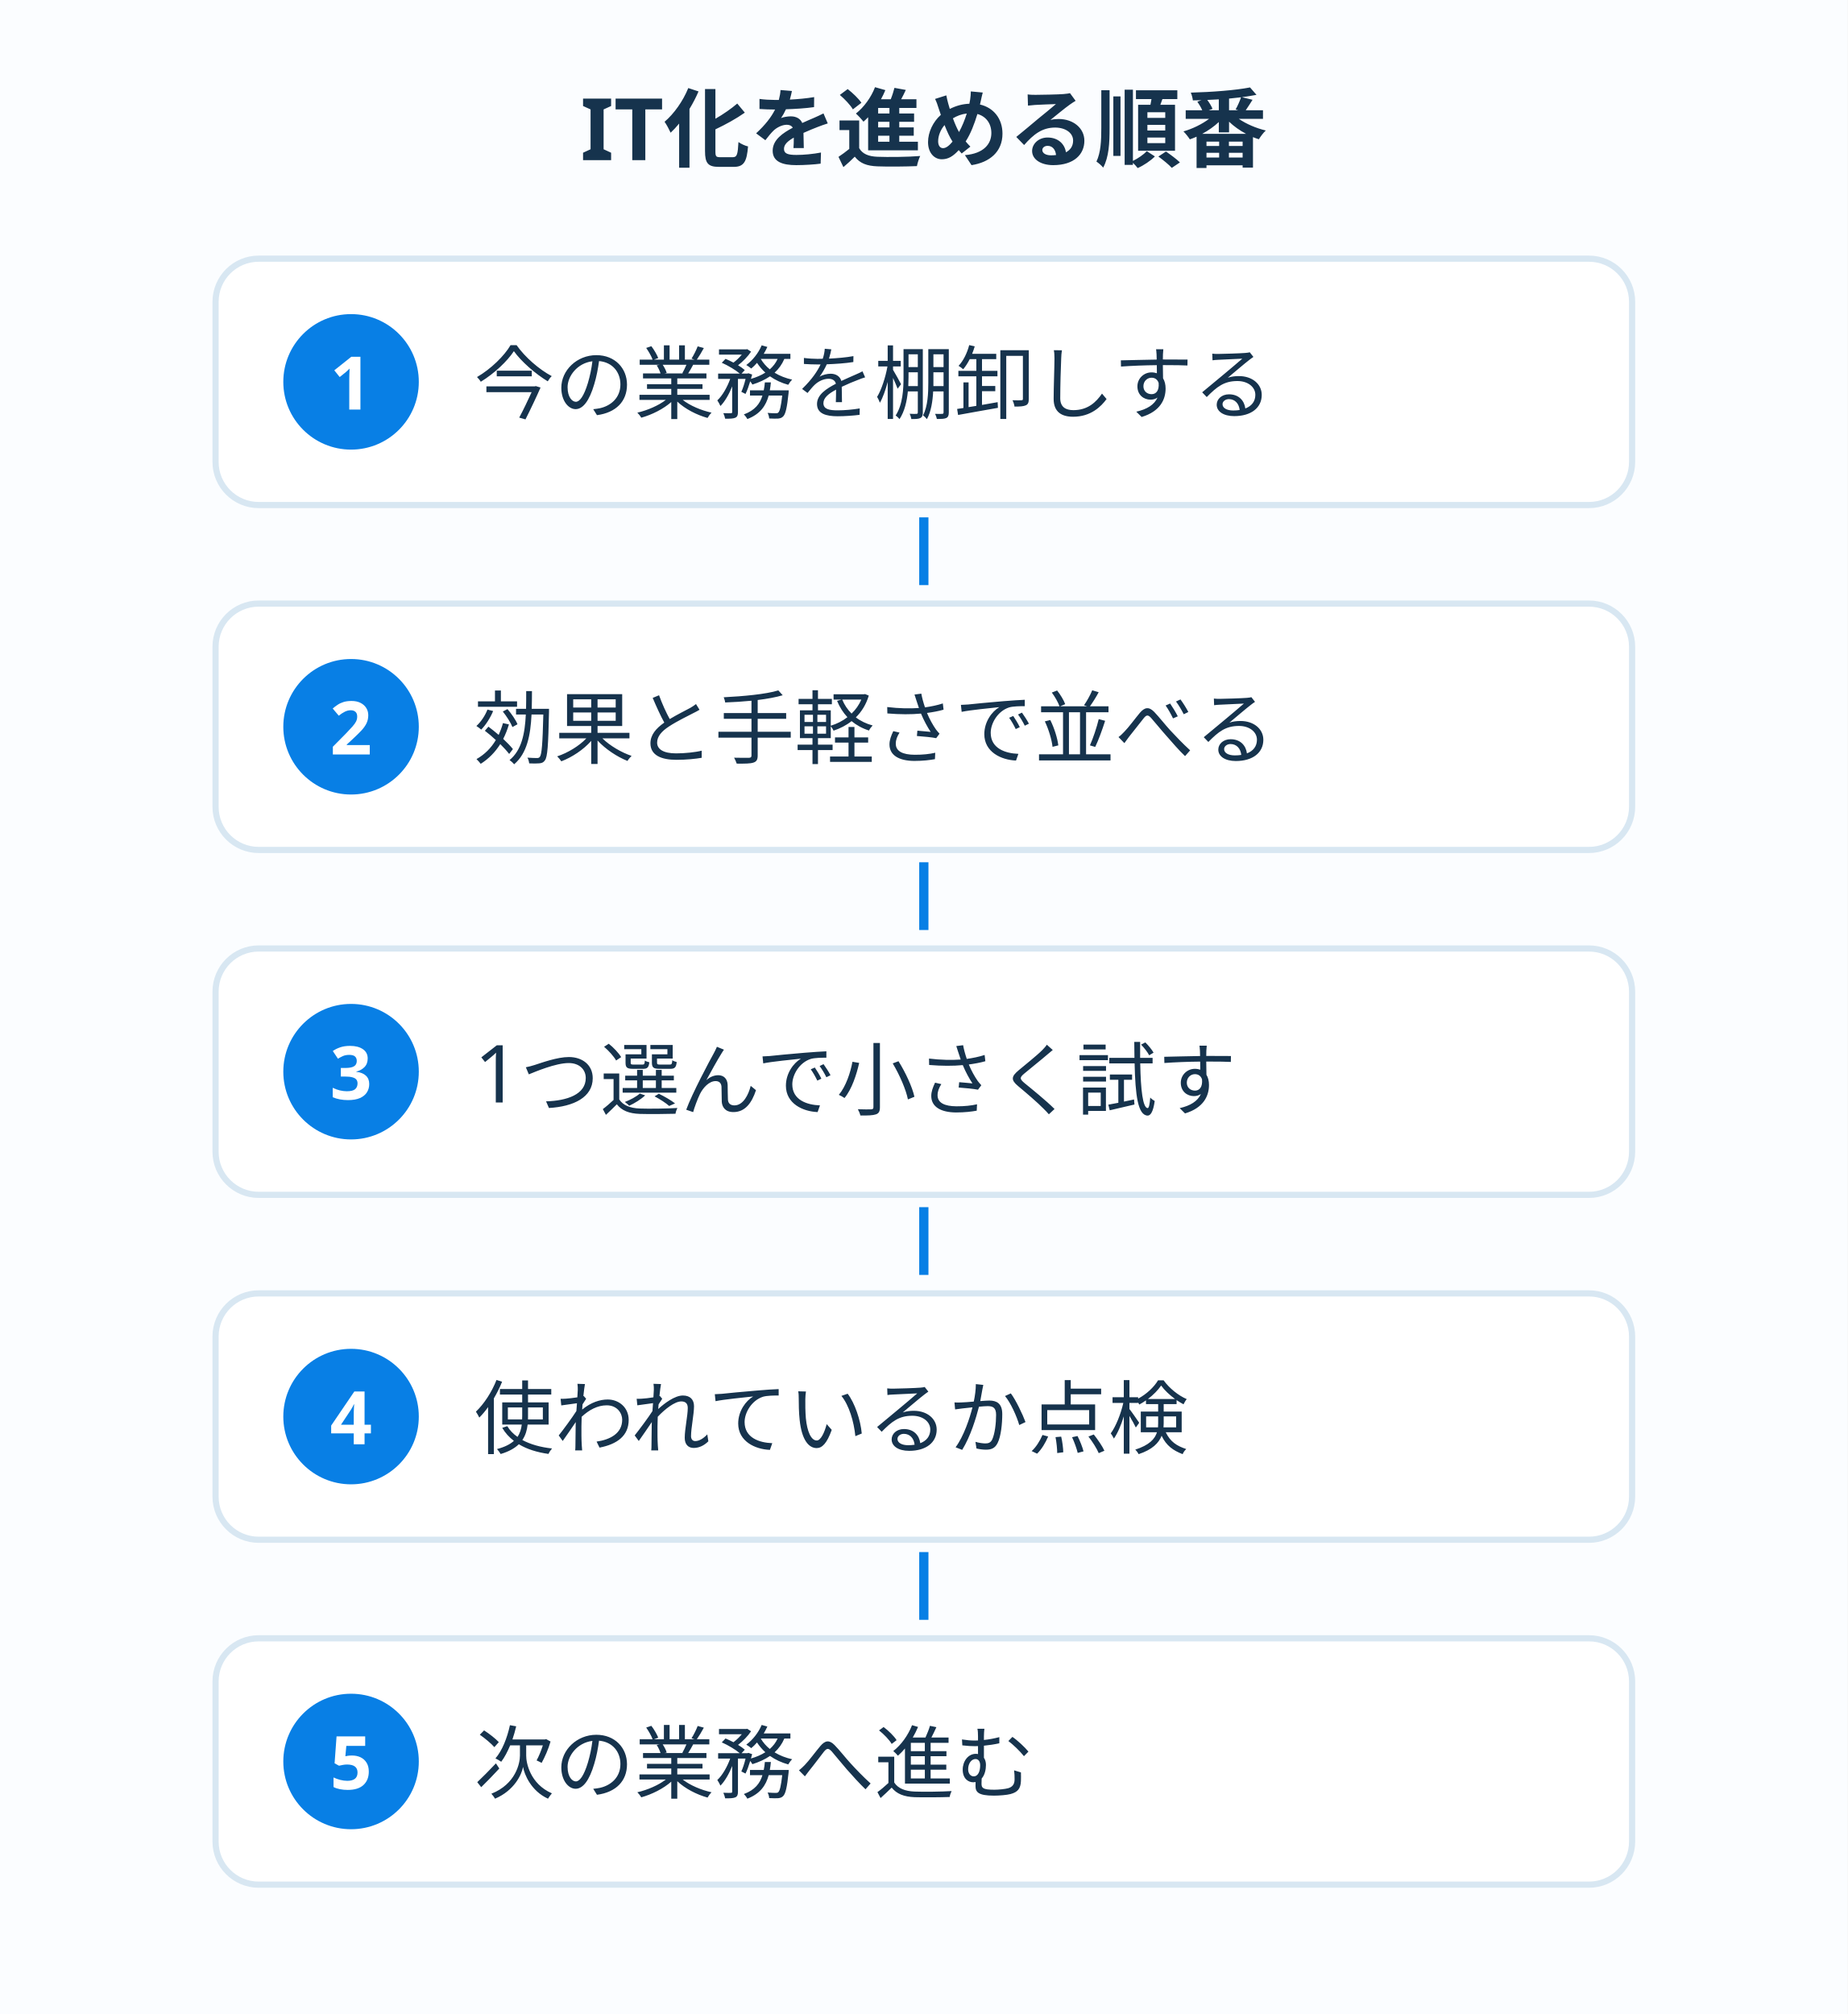
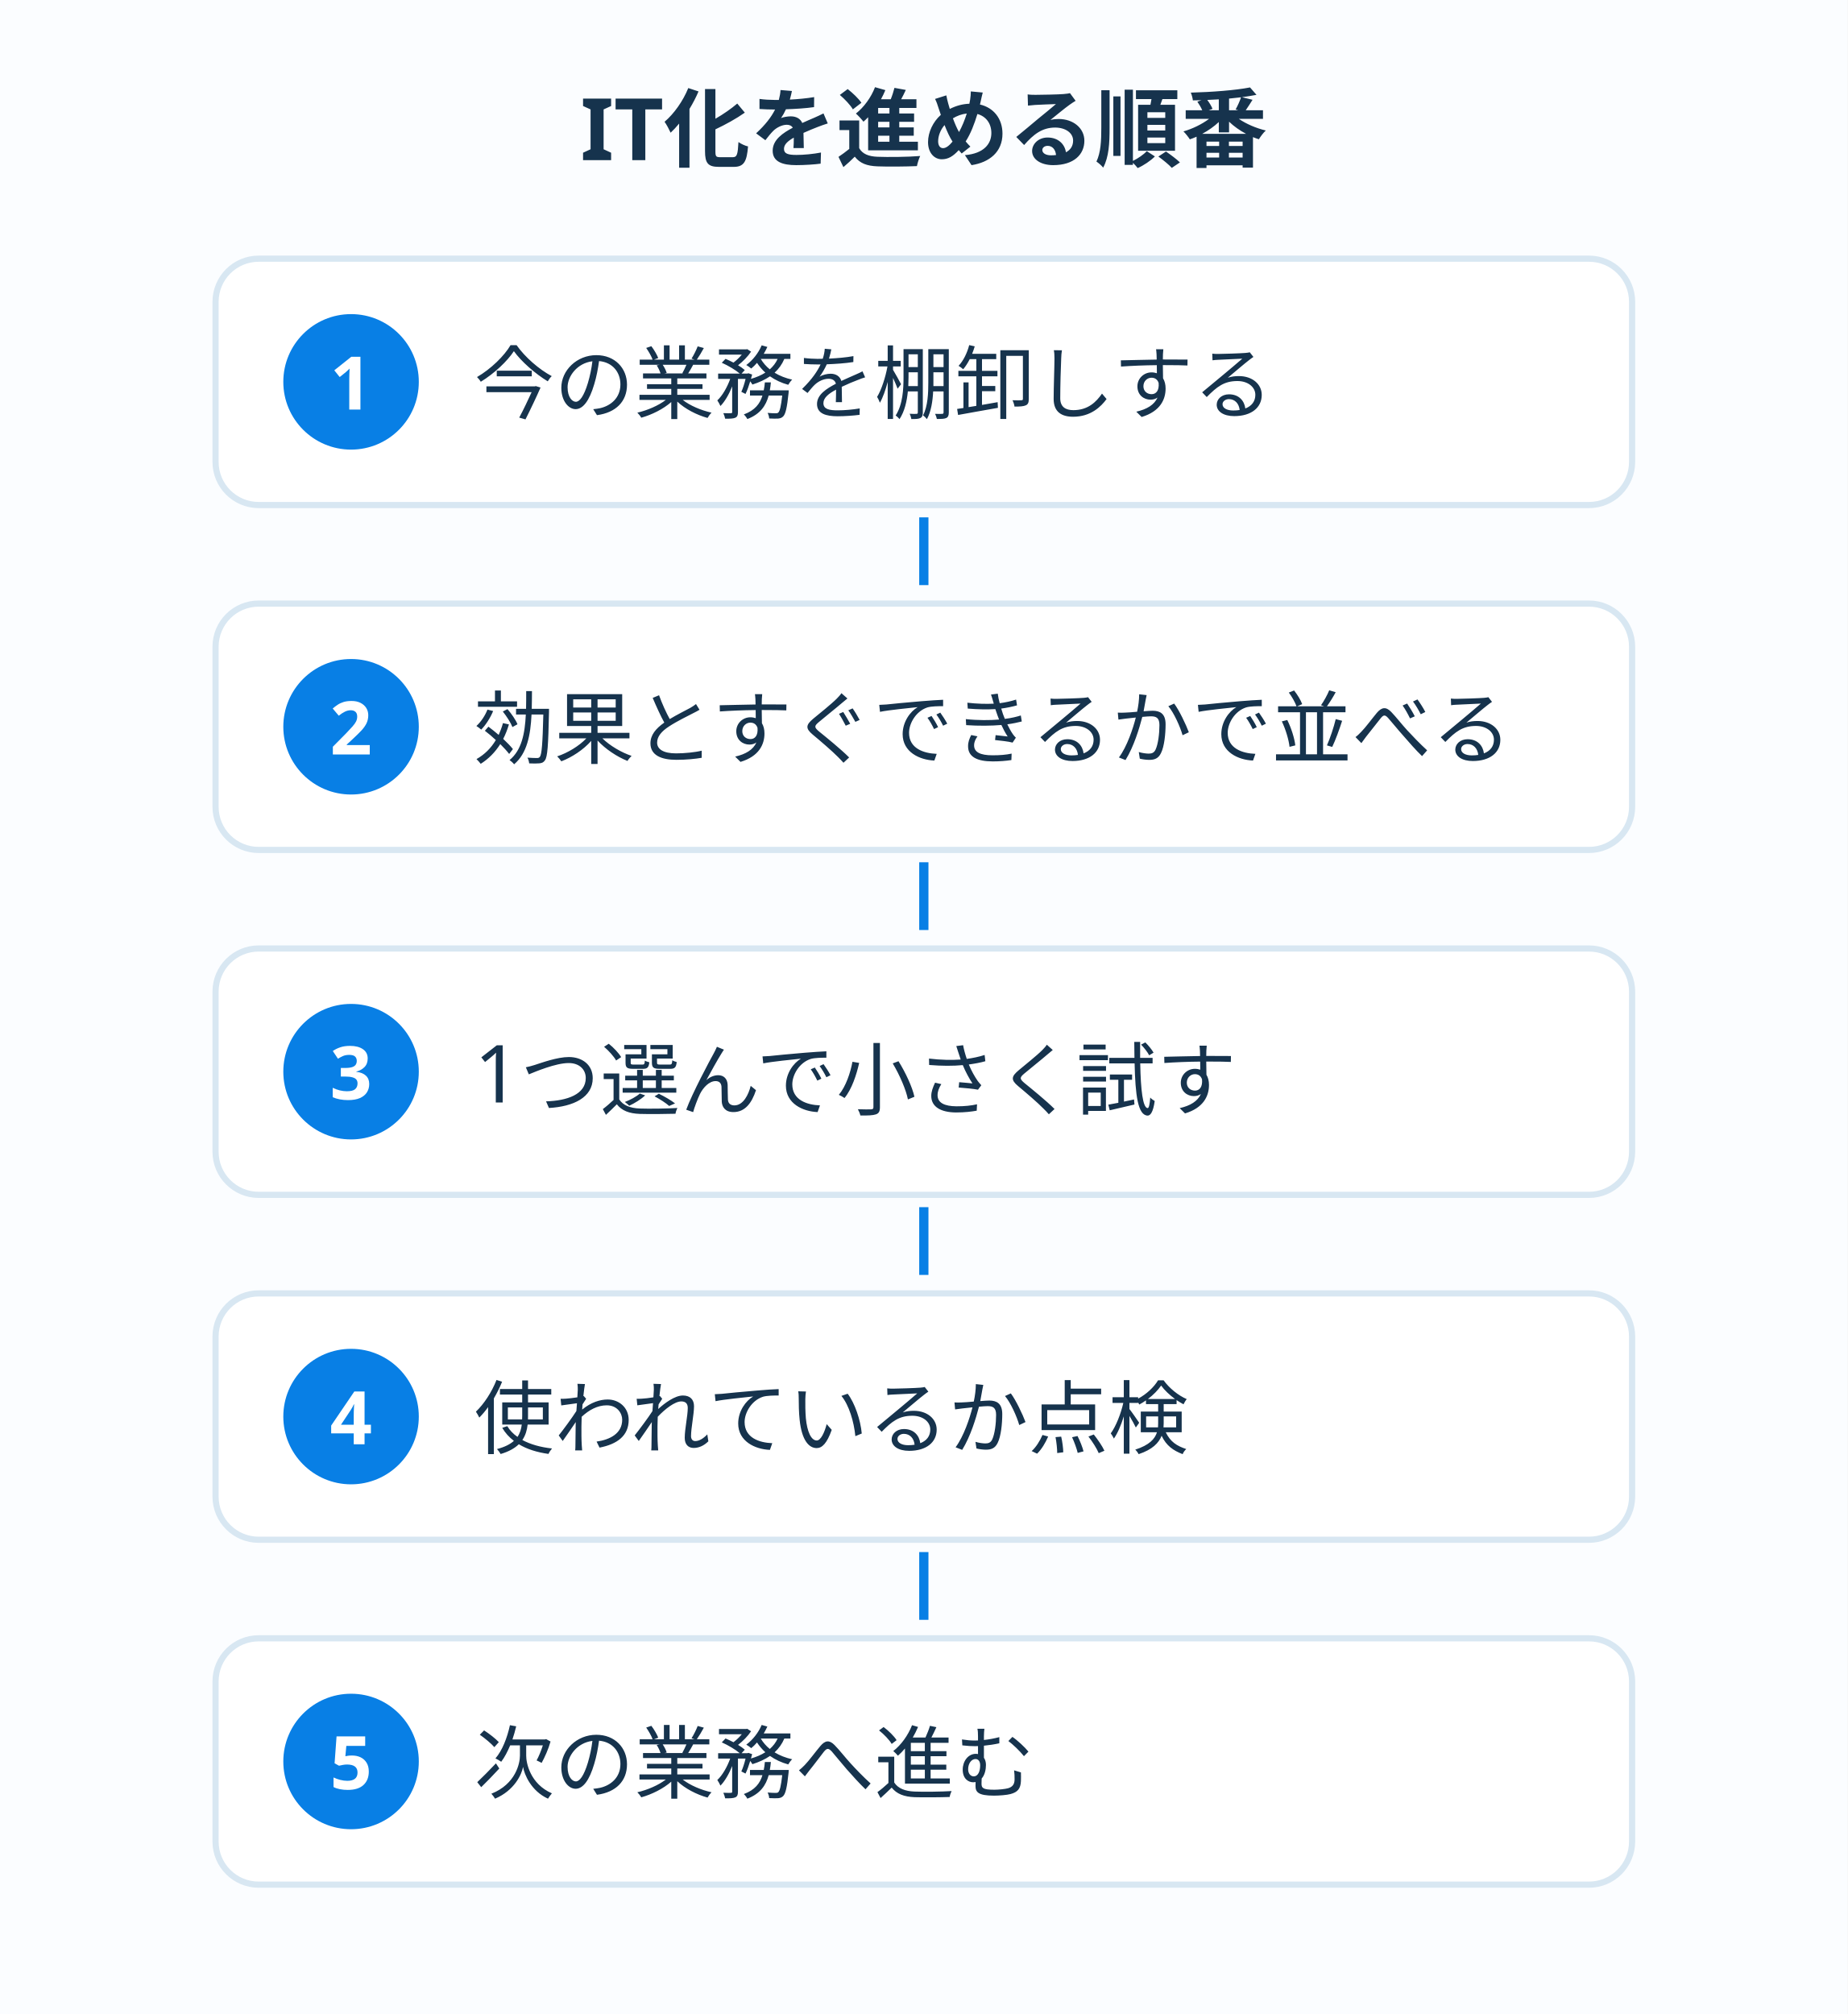
<svg xmlns="http://www.w3.org/2000/svg" viewBox="0 0 600 654" font-family="'Noto Sans JP','Hiragino Kaku Gothic ProN',sans-serif">
  <rect width="600" height="654" fill="#fbfdff" />
  <text x="300" y="52" font-size="28" font-weight="700" fill="#16334d" text-anchor="middle">IT化を進める順番</text>
  <g font-size="26" fill="#16334d">
    <rect x="70" y="84" width="460" height="80" rx="14" fill="#ffffff" stroke="#d8e7f2" stroke-width="2" />
    <circle cx="114" cy="124" r="22" fill="#087fe5" />
    <text x="114" y="133" font-size="24" font-weight="700" fill="#ffffff" text-anchor="middle">1</text>
    <text x="154" y="134">今の業務を棚卸しする</text>
    <path d="M300 168 V190" stroke="#087fe5" stroke-width="3" />
    <rect x="70" y="196" width="460" height="80" rx="14" fill="#ffffff" stroke="#d8e7f2" stroke-width="2" />
    <circle cx="114" cy="236" r="22" fill="#087fe5" />
    <text x="114" y="245" font-size="24" font-weight="700" fill="#ffffff" text-anchor="middle">2</text>
-     <text x="154" y="246">効果と手軽さで並べる</text>
+     <text x="154" y="246">効果とすぐできるかで並べる</text>
    <path d="M300 280 V302" stroke="#087fe5" stroke-width="3" />
    <rect x="70" y="308" width="460" height="80" rx="14" fill="#ffffff" stroke="#d8e7f2" stroke-width="2" />
    <circle cx="114" cy="348" r="22" fill="#087fe5" />
    <text x="114" y="357" font-size="24" font-weight="700" fill="#ffffff" text-anchor="middle">3</text>
    <text x="154" y="358">1つ選んで小さく試す</text>
    <path d="M300 392 V414" stroke="#087fe5" stroke-width="3" />
    <rect x="70" y="420" width="460" height="80" rx="14" fill="#ffffff" stroke="#d8e7f2" stroke-width="2" />
    <circle cx="114" cy="460" r="22" fill="#087fe5" />
    <text x="114" y="469" font-size="24" font-weight="700" fill="#ffffff" text-anchor="middle">4</text>
    <text x="154" y="470">使われているか点検</text>
    <path d="M300 504 V526" stroke="#087fe5" stroke-width="3" />
    <rect x="70" y="532" width="460" height="80" rx="14" fill="#ffffff" stroke="#d8e7f2" stroke-width="2" />
    <circle cx="114" cy="572" r="22" fill="#087fe5" />
    <text x="114" y="581" font-size="24" font-weight="700" fill="#ffffff" text-anchor="middle">5</text>
    <text x="154" y="582">次の業務へ進む</text>
  </g>
</svg>
